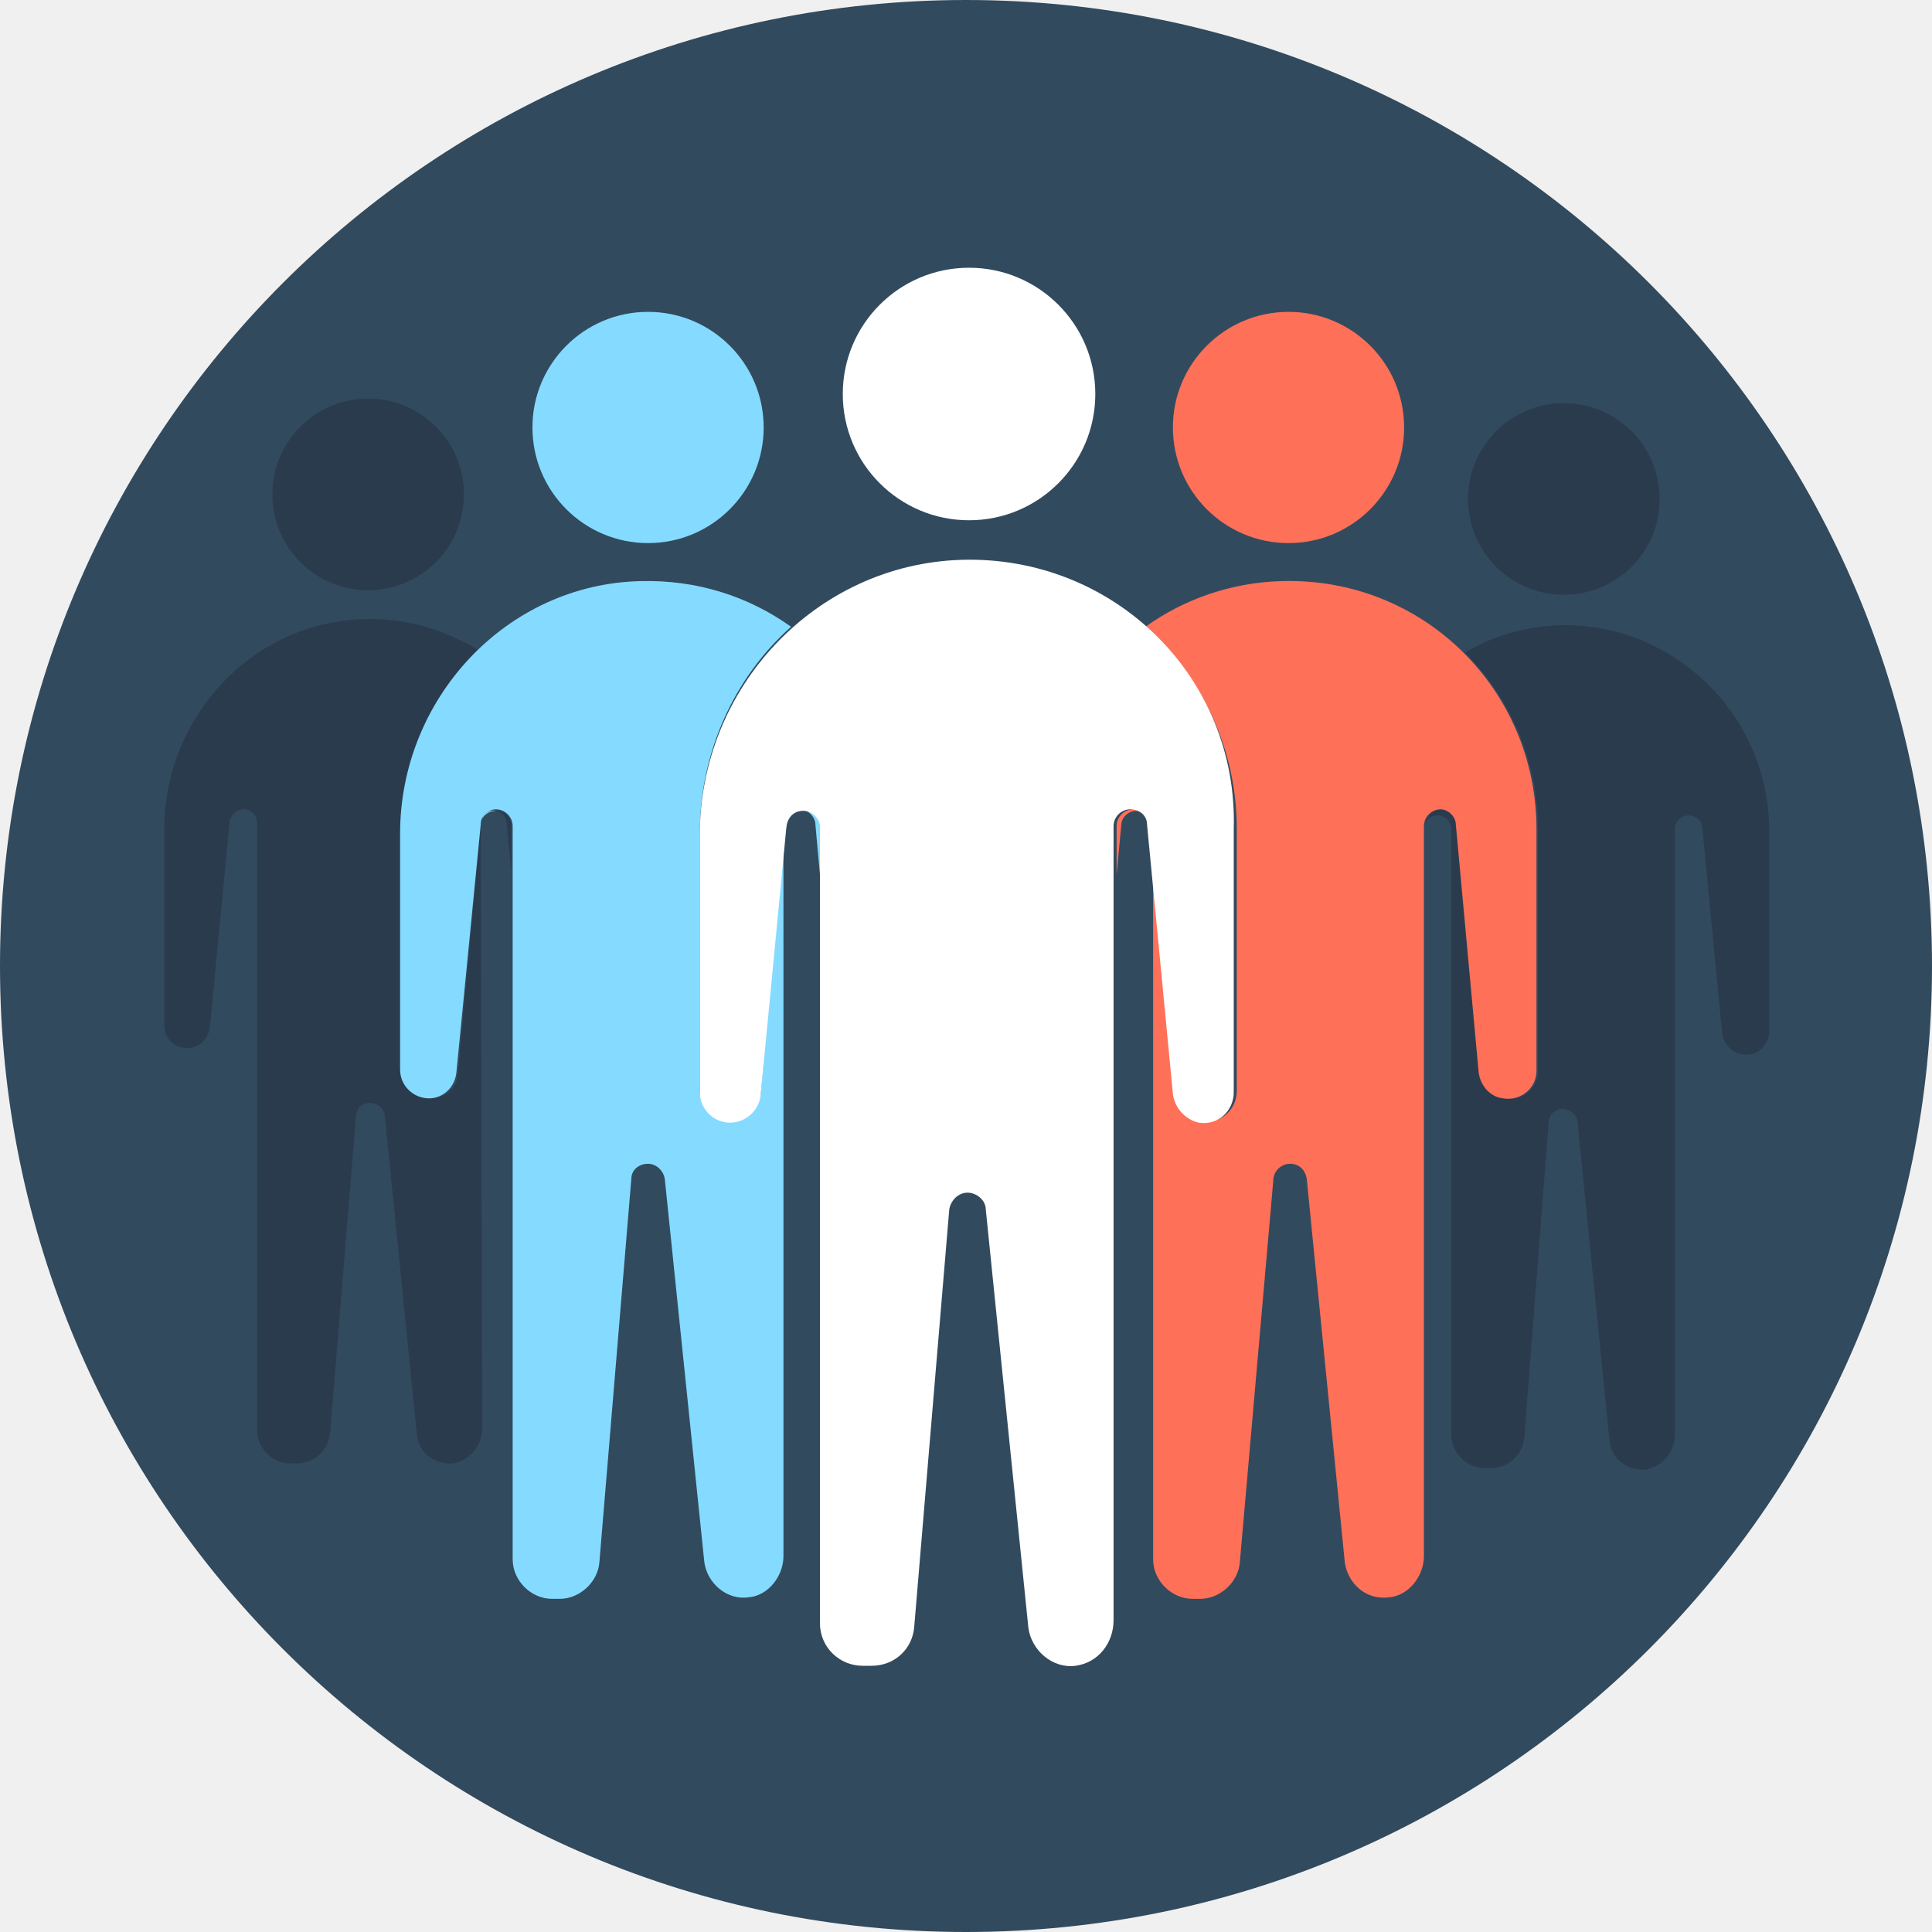
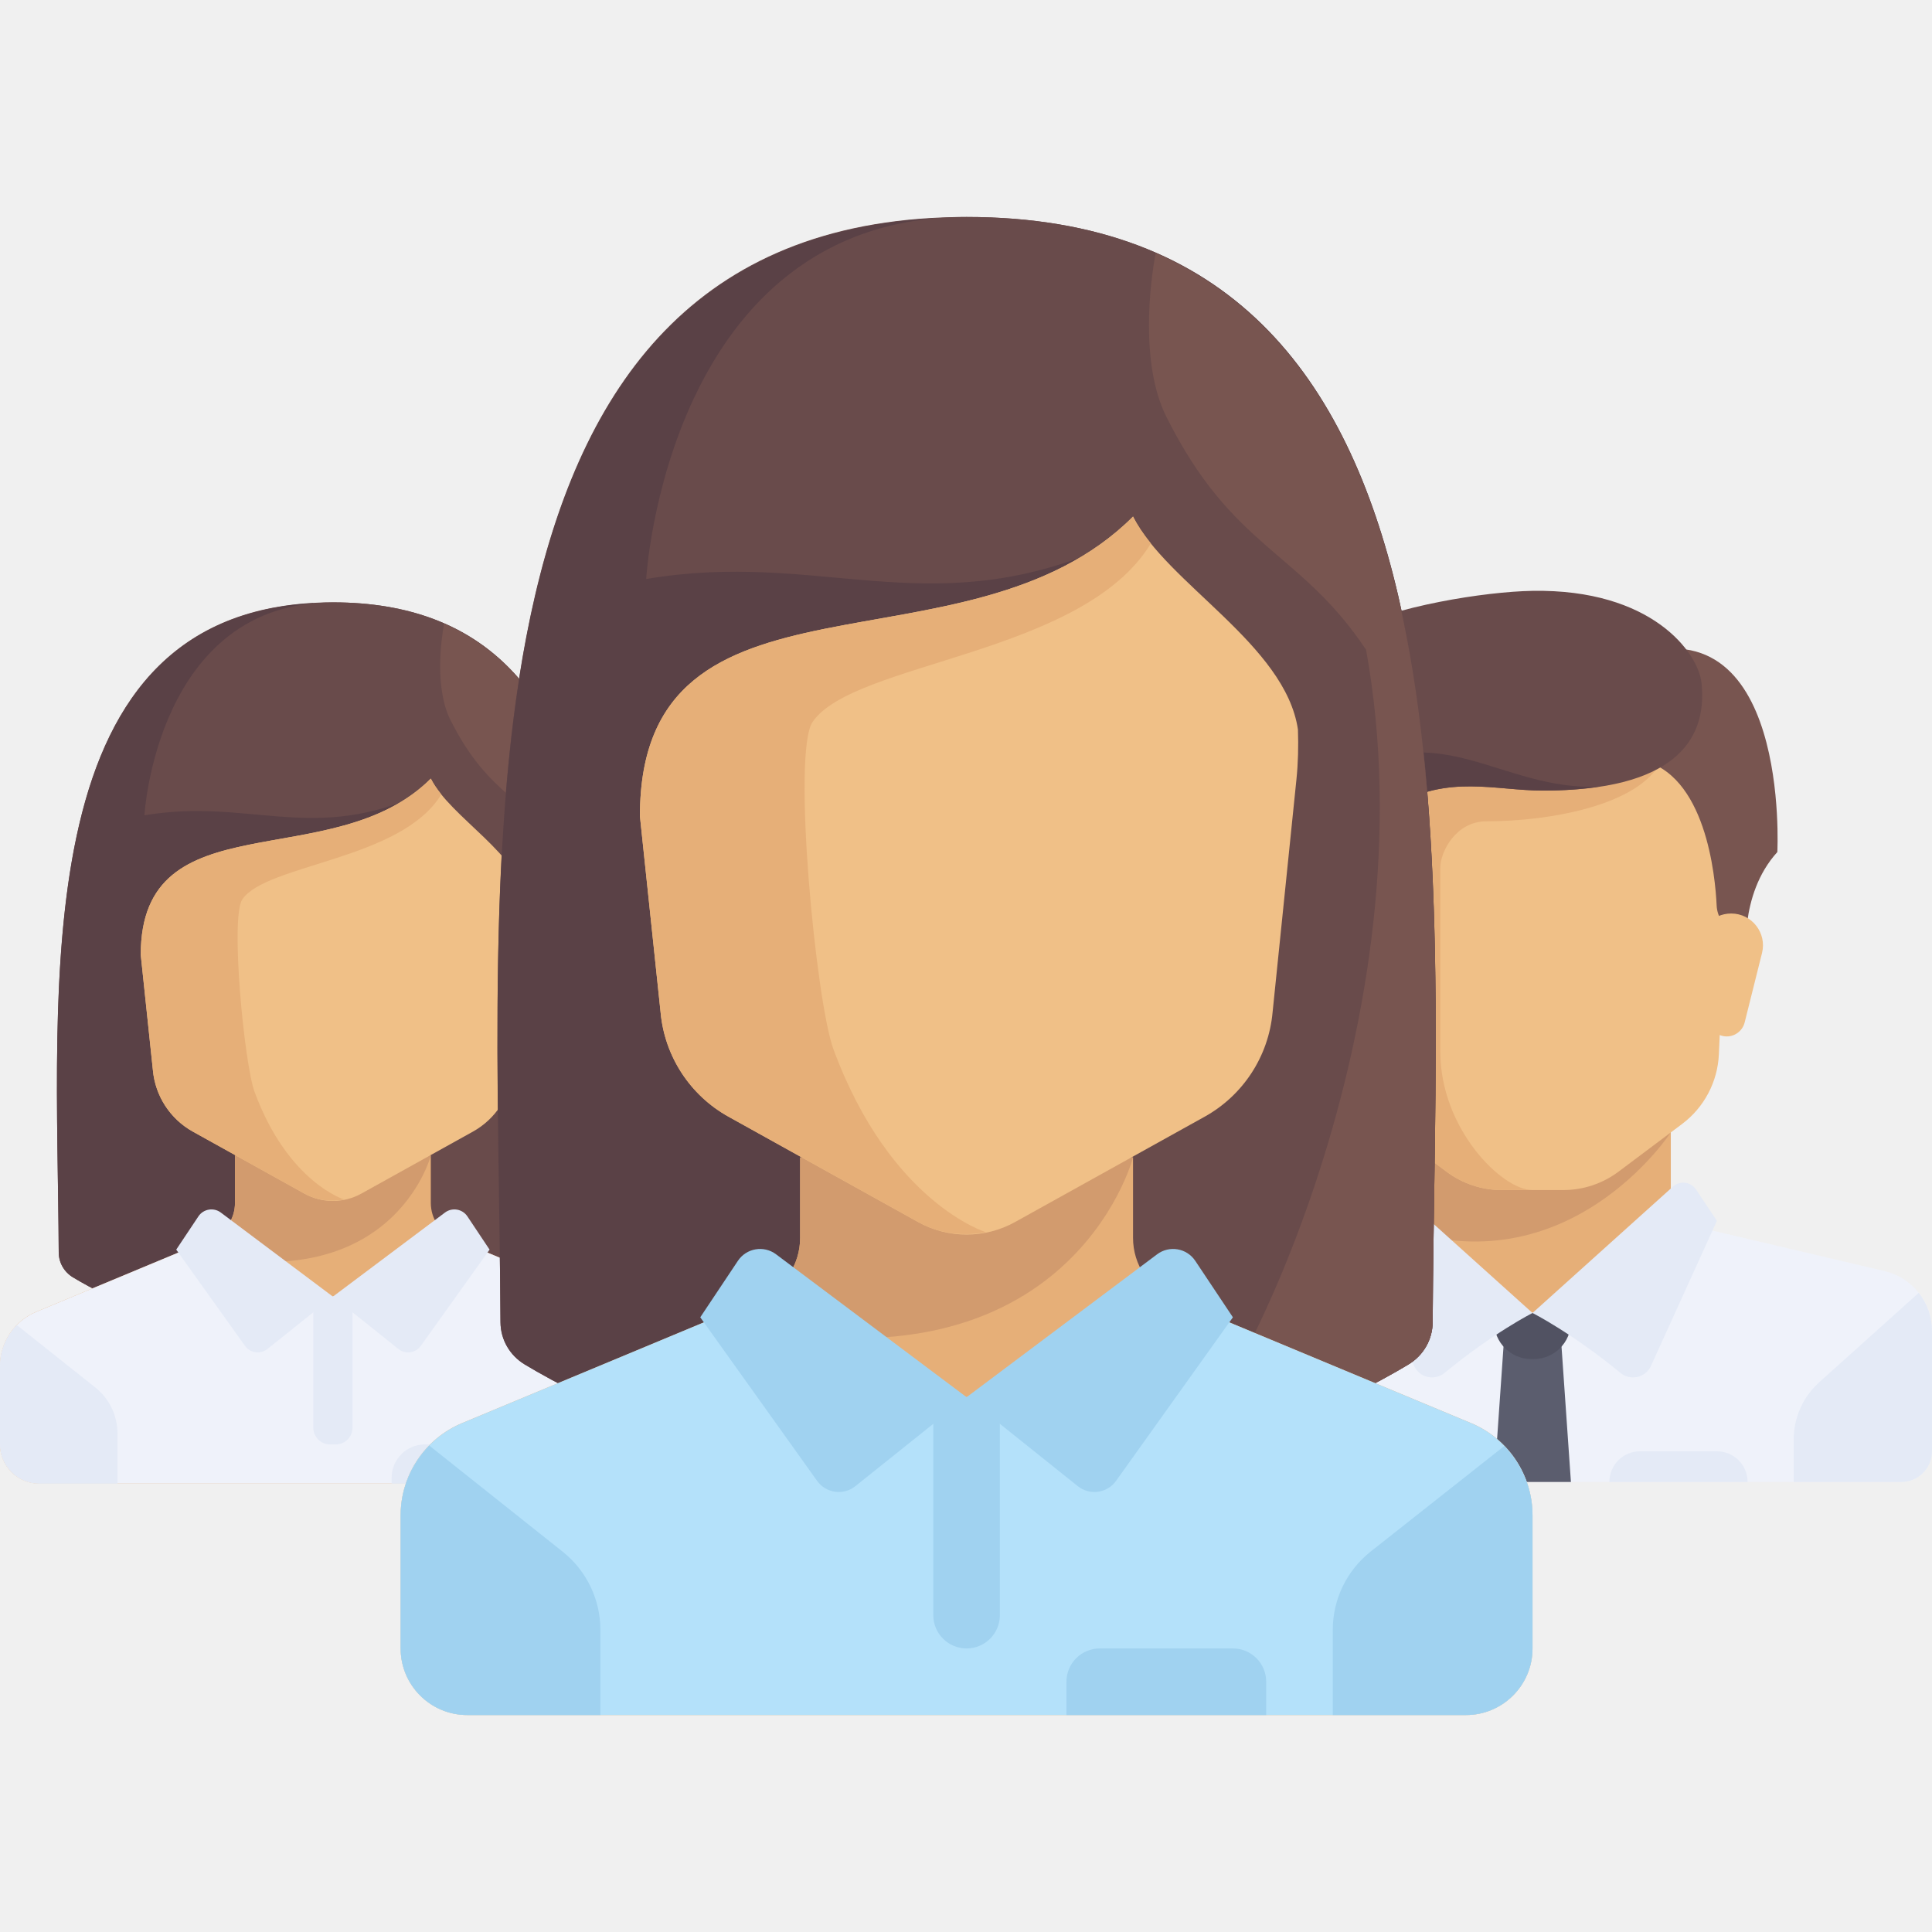
- <svg xmlns="http://www.w3.org/2000/svg" version="1.1" id="Layer_1" x="0px" y="0px" viewBox="0 0 508 508" style="enable-background:new 0 0 508 508;" xml:space="preserve">
-   <circle style="fill:#324A5E;" cx="254" cy="254" r="254" />
+ <svg xmlns="http://www.w3.org/2000/svg" version="1.1" id="Layer_1" x="0px" y="0px" viewBox="0 0 512.001 512.001" style="enable-background:new 0 0 512.001 512.001;" xml:space="preserve">
+   <path style="fill:#694B4B;" d="M88.222,159.632c-82.142,0-73.034,99.89-72.659,172.277c0.014,2.734,1.446,5.198,3.788,6.61  c9.102,5.487,34.1,18.316,68.871,18.316s59.769-12.829,68.871-18.316c2.341-1.412,3.774-3.876,3.788-6.61  C161.256,259.522,170.364,159.632,88.222,159.632z" />
+   <path style="fill:#5A4146;" d="M82.93,159.838c-76.395,4.283-67.733,101.295-67.367,172.071c0.014,2.734,1.446,5.199,3.788,6.61  c9.102,5.487,34.1,18.316,68.871,18.316l20.759-145.308" />
+   <path style="fill:#694B4B;" d="M88.222,159.632c-46.706,0-49.949,56.436-49.949,56.436c26.921-4.541,43.463,6.811,70.708-4.541  L88.222,356.835c34.772,0,59.769-12.829,68.871-18.316c2.341-1.412,3.774-3.876,3.788-6.61  C161.256,259.522,170.364,159.632,88.222,159.632z" />
+   <path style="fill:#785550;" d="M160.881,331.909c0.322-62.201,7.037-144.651-43.183-166.639c-0.876,4.55-2.463,17.253,1.661,25.498  c10.379,20.759,20.759,20.759,31.137,36.327c10.379,57.085-19.831,117.674-29.865,125.923l0,0  c17.778-4.228,30.522-10.919,36.462-14.499C159.434,337.108,160.867,334.643,160.881,331.909z" />
+   <path style="fill:#E6AF78;" d="M166.864,347.653l-46.307-19.294c-3.867-1.611-6.387-5.39-6.387-9.581v-12.541H62.275v12.541  c0,4.191-2.52,7.97-6.387,9.581L9.581,347.653C3.779,350.071,0,355.74,0,362.025v20.759c0,5.732,4.647,10.379,10.379,10.379h155.686  c5.732,0,10.379-4.647,10.379-10.379v-20.759C176.445,355.74,172.666,350.071,166.864,347.653z" />
+   <path style="fill:#EFF2FA;" d="M166.864,347.653l-44.773-18.656l-33.869,14.618l-33.869-14.617L9.581,347.654  C3.779,350.071,0,355.74,0,362.025v20.759c0,5.732,4.647,10.379,10.379,10.379h155.686c5.732,0,10.379-4.647,10.379-10.379v-20.759  C176.445,355.74,172.666,350.071,166.864,347.653z" />
+   <path style="fill:#D29B6E;" d="M114.17,306.237H62.275v12.541c0,4.191-2.52,7.97-6.387,9.581l-7.232,3.014  C104.001,345.485,114.17,306.237,114.17,306.237z" />
  <g>
-     <path style="fill:#2B3B4E;" d="M465.2,218.4v52.8c0,3.6-3.2,6.8-7.2,6c-2.8-0.4-4.8-2.8-5.2-5.6l-5.2-54c0-1.6-1.6-3.2-3.6-3.2   s-3.6,1.6-3.6,3.6v159.2c0,4.4-3.2,8.4-7.6,9.2c-4.8,0.4-9.2-2.8-9.6-7.6l-8.4-83.6c0-2-2-3.6-4-3.6s-3.6,1.6-3.6,3.6l-6.4,82.8   c-0.4,4.4-4,8-8.8,8h-1.6c-4.8,0-8.8-4-8.8-8.8V218c0-2-1.6-3.6-3.6-3.6c-1.6,0-2.8,0.8-3.2,2.4c0-2,2-4,4-4s4,1.6,4,4l6.4,65.2   c0.4,3.6,2.8,6.4,6.4,6.8c4.8,0.8,8.8-2.8,8.8-7.2V218c0-18-7.2-34.4-19.2-46.4c7.2-4.4,15.6-6.8,24.8-7.2   C440,163.6,465.2,188,465.2,218.4z" />
-     <circle style="fill:#2B3B4E;" cx="411.2" cy="131.2" r="25.2" />
-     <path style="fill:#2B3B4E;" d="M126.4,216.8c0-0.8,0.4-1.2,0.4-1.6C126.4,215.6,126.4,216,126.4,216.8l0.4,158.8   c0,4.4-3.2,8.4-7.6,9.2c-4.8,0.4-9.2-2.8-9.6-7.6l-8.4-83.6c0-2-2-3.6-4-3.6s-3.6,1.6-3.6,3.6l-6.8,83.2c-0.4,4.4-4,8-8.8,8h-1.6   c-4.8,0-8.8-4-8.8-8.8V216.4c0-2-1.6-3.6-3.6-3.6c-1.6,0-3.2,1.2-3.6,3.2l-5.2,54c-0.4,3.2-2.8,5.6-6,5.6c-3.6,0-6-2.8-6-6V218   c0-29.6,23.2-54.4,52.4-55.2c11.2-0.4,21.2,2.8,30,8c-12.4,12.4-20,29.6-20,48v62.4c0,4,3.2,7.6,7.6,7.6l0,0c4,0,7.2-2.8,7.2-6.8   L126.4,216.8z" />
-     <path style="fill:#2B3B4E;" d="M134.4,217.2v11.6l-1.2-12.4c0-1.6-1.2-2.8-2.8-3.2C132.8,213.2,134.4,214.8,134.4,217.2z" />
-     <circle style="fill:#2B3B4E;" cx="96.8" cy="130" r="25.2" />
+     <path style="fill:#E4EAF6;" d="M25.294,367.729L4.464,351.16C1.673,354.014,0,357.874,0,362.025v20.759   c0,5.732,4.647,10.379,10.379,10.379h20.759v-13.276C31.137,375.157,28.988,370.684,25.294,367.729z" />
+     <path style="fill:#E4EAF6;" d="M176.445,382.783v-20.759c0-4.119-1.645-7.952-4.397-10.8l-20.898,16.504   c-3.693,2.954-5.843,7.427-5.843,12.157v13.275h20.759C171.798,393.162,176.445,388.515,176.445,382.783z" />
+     <path style="fill:#E4EAF6;" d="M89.001,382.783h-1.557c-2.436,0-4.411-1.975-4.411-4.411v-34.745h10.379v34.744   C93.412,380.808,91.437,382.783,89.001,382.783z" />
+     <path style="fill:#E4EAF6;" d="M88.222,343.616L58.52,321.34c-1.907-1.43-4.623-0.965-5.945,1.018l-5.869,8.803l18.21,25.494   c1.384,1.938,4.112,2.317,5.972,0.829L88.222,343.616z" />
+     <path style="fill:#E4EAF6;" d="M88.222,343.616l29.702-22.276c1.907-1.43,4.623-0.965,5.945,1.018l5.869,8.803l-18.21,25.494   c-1.384,1.938-4.112,2.317-5.972,0.829L88.222,343.616z" />
  </g>
+   <path style="fill:#F0C087;" d="M114.17,206.339C88.222,232.286,37.3,211.527,37.3,253.043l3.222,30.581  c0.622,6.841,4.588,12.931,10.591,16.267l29.548,16.415c4.702,2.612,10.419,2.612,15.121,0l29.548-16.415  c6.005-3.336,9.97-9.427,10.591-16.267l3.72-36.32c0.265-2.582,0.321-5.179,0.234-7.769  C137.935,226.325,119.359,216.717,114.17,206.339z" />
+   <path style="fill:#E6AF78;" d="M37.3,253.043l3.222,30.581c0.622,6.841,4.588,12.931,10.591,16.267l29.548,16.415  c3.263,1.813,7.005,2.282,10.567,1.579l0,0c0,0-14.897-4.515-23.764-28.516c-2.716-7.352-6.487-46.274-3.243-51.031  c6.412-9.402,42.165-10.379,52.729-27.822c-0.522-0.647-1.004-1.296-1.444-1.945c-0.035-0.052-0.078-0.105-0.114-0.158  c-0.459-0.69-0.875-1.382-1.223-2.077C88.222,232.286,37.3,211.527,37.3,253.043z" />
+   <path style="fill:#E4EAF6;" d="M126.106,382.783h-13.493c-4.872,0-8.822,3.95-8.822,8.822v1.557h31.137v-1.557  C134.928,386.732,130.978,382.783,126.106,382.783z" />
+   <polygon style="fill:#E6AF78;" points="442.78,323.524 442.78,295.022 369.487,295.022 369.487,323.524 406.133,356.099 " />
+   <path style="fill:#EFF2FA;" d="M499.443,336.857l-50.385-11.855c-0.761-0.179-1.461-0.483-2.115-0.851l-40.81,23.806l-39.218-24.957  c-1.016,0.956-2.275,1.666-3.706,2.003l-50.385,11.855c-7.358,1.731-12.557,8.296-12.557,15.855v31.89  c0,4.497,3.646,8.144,8.144,8.144h195.447c4.497,0,8.144-3.646,8.144-8.144v-31.89C512,345.153,506.8,338.588,499.443,336.857z" />
+   <path style="fill:#D29B6E;" d="M369.487,295.022v30.073c46.165,16.632,73.293-24.995,73.293-24.995v-5.078L369.487,295.022  L369.487,295.022z" />
+   <path style="fill:#F0C087;" d="M353.2,201.37l3.549,78.063c0.332,7.293,3.907,14.055,9.747,18.435l16.836,12.627  c4.229,3.172,9.373,4.886,14.658,4.886h16.287c5.286,0,10.43-1.715,14.658-4.886l16.836-12.627c5.84-4.38,9.416-11.143,9.747-18.435  l3.549-78.063L353.2,201.37L353.2,201.37z" />
+   <path style="fill:#E6AF78;" d="M393.918,217.657c16.287,0,40.718-4.071,46.513-16.287H353.2l3.548,78.063  c0.332,7.293,3.907,14.055,9.747,18.435l16.836,12.627c4.229,3.172,9.373,4.886,14.658,4.886h8.144  c-8.144,0-24.431-16.287-24.431-36.647c0-9.957,0-36.646,0-48.862C381.702,225.801,385.774,217.657,393.918,217.657z" />
+   <path style="fill:#E4EAF6;" d="M482.107,366.319l26.385-23.702c2.211,2.8,3.508,6.322,3.508,10.094v31.89  c0,4.497-3.646,8.144-8.144,8.144h-28.502v-11.28C475.354,375.687,477.808,370.181,482.107,366.319z" />
+   <polygon style="fill:#5B5D6E;" points="416.313,392.745 395.953,392.745 398.499,356.099 413.768,356.099 " />
+   <path style="fill:#515262;" d="M416.313,347.955h-20.36v2.352c0,5.448,4.416,9.863,9.863,9.863h0.632  c5.448,0,9.863-4.416,9.863-9.863v-2.352H416.313z" />
  <g>
-     <path style="fill:#FF7058;" d="M298,212.8c0.8,0,1.6,0.4,2.4,0.8c-0.4,0-1.2-0.4-1.6-0.4c-2,0-4,1.6-4,4l-1.2,12.8v-12.8   C293.6,214.8,295.6,212.8,298,212.8z" />
-     <path style="fill:#FF7058;" d="M404,218v63.6c0,4.4-4,8-8.8,7.2c-3.6-0.4-6-3.6-6.4-6.8l-6-65.2c0-2-2-4-4-4c-2.4,0-4.4,2-4.4,4.4   v192c0,5.2-4,10.4-9.2,10.8c-6,0.8-10.8-3.6-11.6-9.2l-10-100.8c-0.4-2.4-2-4-4.4-4s-4.4,2-4.4,4.4L326,410.8   c-0.4,5.2-5.2,9.6-10.4,9.6h-2c-5.6,0-10.4-4.8-10.4-10.4V222l6,65.2c0.4,3.6,3.2,6.8,6.8,7.6c5.2,0.8,9.2-3.2,9.2-8V218   c0-21.2-9.2-40-24-53.2c10-7.2,22.4-11.6,35.6-12C374,151.6,404,181.2,404,218z" />
-     <circle style="fill:#FF7058;" cx="338.8" cy="112.4" r="30.4" />
+     <path style="fill:#E4EAF6;" d="M368.914,314.46l37.218,33.496c0,0-10.423,5.261-23.286,15.867c-2.653,2.188-6.667,1.301-8.09-1.829   l-17.486-38.468l5.532-8.297C364.18,313.162,367.069,312.799,368.914,314.46z" />
+     <path style="fill:#E4EAF6;" d="M443.351,314.46l-37.218,33.496c0,0,10.423,5.261,23.286,15.867c2.653,2.188,6.667,1.301,8.09-1.829   l17.486-38.468l-5.532-8.297C448.086,313.162,445.197,312.799,443.351,314.46z" />
  </g>
+   <path style="fill:#785550;" d="M430.818,174.394l3.818,26.976c17.425,3.485,19.936,30.83,20.298,38.641  c0.066,1.417,0.518,2.787,1.287,3.979l6.649,10.313c0,0-2.276-17.051,8.144-28.502C471.013,225.801,474.59,158.107,430.818,174.394z  " />
+   <path style="fill:#F0C087;" d="M466.954,252.562l-4.599,18.393c-0.545,2.179-2.503,3.708-4.749,3.708l0,0  c-2.469,0-4.551-1.838-4.858-4.288l-2.351-18.812c-0.629-5.031,3.294-9.474,8.363-9.474h0.017  C464.261,242.088,468.284,247.242,466.954,252.562z" />
+   <path style="fill:#694B4B;" d="M357.101,167.099l6.023,4.114c-27.23,20.105-22.141,54.588-22.141,54.588  c8.144,8.144,8.144,28.502,8.144,28.502l8.144-8.144c0,0-3.143-23.525,12.216-32.574c14.251-8.398,26.721-4.071,39.445-4.071  c34.101,0,43.645-12.852,41.991-28.502c-0.856-8.099-13.238-24.967-44.789-24.431C393.399,156.797,369.487,160.653,357.101,167.099z  " />
+   <path style="fill:#5A4146;" d="M354.726,205.951c0,0-4.326-17.051,8.398-34.738c-27.23,20.105-22.141,54.588-22.141,54.588  c8.144,8.144,8.144,28.502,8.144,28.502l8.144-8.144c0,0-3.143-23.525,12.215-32.574c14.251-8.398,26.721-4.071,39.445-4.071  c5.546,0,10.379-0.372,14.684-1.008C397.353,209.387,381.872,189.495,354.726,205.951z" />
+   <path style="fill:#E6AF78;" d="M345.311,252.562l4.599,18.393c0.545,2.179,2.503,3.708,4.75,3.708l0,0  c2.469,0,4.551-1.838,4.858-4.288l2.351-18.812c0.629-5.031-3.294-9.474-8.364-9.474h-0.017  C348.006,242.088,343.981,247.242,345.311,252.562z" />
+   <path style="fill:#E4EAF6;" d="M454.995,384.602h-20.36c-4.497,0-8.144,3.646-8.144,8.144l0,0h36.646l0,0  C463.138,388.248,459.492,384.602,454.995,384.602z" />
+   <path style="fill:#694B4B;" d="M256.155,57.5c-139.642,0-124.158,169.814-123.52,292.871c0.024,4.647,2.458,8.838,6.439,11.237  c15.474,9.328,57.97,31.137,117.081,31.137s101.607-21.809,117.081-31.137c3.98-2.4,6.415-6.59,6.439-11.237  C380.313,227.313,395.797,57.5,256.155,57.5z" />
+   <path style="fill:#5A4146;" d="M247.157,57.849C117.286,65.13,132.011,230.051,132.635,350.37c0.024,4.647,2.458,8.838,6.439,11.237  c15.474,9.328,57.97,31.137,117.081,31.137l35.289-247.023" />
+   <path style="fill:#694B4B;" d="M256.155,57.5c-79.4,0-84.914,95.942-84.914,95.942c45.765-7.719,73.886,11.579,120.203-7.719  l-35.289,247.023c59.111,0,101.607-21.809,117.081-31.137c3.98-2.4,6.415-6.59,6.439-11.237  C380.313,227.313,395.797,57.5,256.155,57.5z" />
+   <path style="fill:#785550;" d="M379.675,350.372c0.548-105.742,11.962-245.906-73.41-283.286  c-1.489,7.736-4.185,29.331,2.823,43.348c17.645,35.289,35.289,35.289,52.933,61.756c17.644,97.045-33.714,200.047-50.771,214.068  l0,0c30.222-7.188,51.887-18.562,61.985-24.649C377.216,359.209,379.651,355.019,379.675,350.372z" />
+   <path style="fill:#E6AF78;" d="M389.846,377.137l-78.722-32.801c-6.575-2.739-10.858-9.164-10.858-16.288v-21.32h-88.222v21.32  c0,7.123-4.283,13.548-10.858,16.288l-78.722,32.801c-9.862,4.109-16.287,13.746-16.287,24.431v35.289  c0,9.744,7.9,17.645,17.644,17.645h264.667c9.744,0,17.644-7.9,17.644-17.645v-35.289  C406.133,390.882,399.708,381.246,389.846,377.137z" />
+   <path style="fill:#B4E1FA;" d="M389.846,377.137l-76.114-31.714l-57.577,24.849l-57.577-24.849l-76.114,31.714  c-9.862,4.109-16.287,13.746-16.287,24.431v35.289c0,9.744,7.9,17.645,17.644,17.645h264.667c9.744,0,17.644-7.9,17.644-17.645  v-35.289C406.133,390.882,399.708,381.246,389.846,377.137z" />
+   <path style="fill:#D29B6E;" d="M300.266,306.728h-88.222v21.32c0,7.123-4.283,13.548-10.858,16.288l-12.295,5.124  C282.978,373.449,300.266,306.728,300.266,306.728z" />
  <g>
-     <path style="fill:#84DBFF;" d="M184,219.2v67.6c0,4.4,3.6,8,8,8l0,0c4,0,7.6-3.2,8-7.2l6-66v187.6c0,5.2-4,10.4-9.2,10.8   c-5.6,0.8-10.8-3.6-11.6-9.2L174.8,310c-0.4-2.4-2.4-4-4.4-4c-2.4,0-4.4,1.6-4.4,4l-8.4,100.8c-0.4,5.2-5.2,9.6-10.4,9.6h-2   c-5.6,0-10.4-4.8-10.4-10.4V217.2c0-2.4-2-4.4-4.4-4.4c-2,0-4,1.6-4,4L120,282c-0.4,4-3.6,6.8-7.2,6.8l0,0c-4,0-7.6-3.2-7.6-7.6   v-62c0-35.6,28-65.6,63.2-66.4c14.8-0.4,28.4,4,39.6,12C193.2,178,184,197.6,184,219.2z" />
-     <path style="fill:#84DBFF;" d="M130.4,213.2c-1.6,0-2.8,0.8-3.6,2C127.2,214,128.4,212.8,130.4,213.2   C130,212.8,130,212.8,130.4,213.2z" />
-     <path style="fill:#84DBFF;" d="M215.6,217.2V230l-1.2-13.2c0-2-2-4-4-4c-0.4,0-1.2,0-1.6,0.4c0.8-0.4,1.6-0.8,2.4-0.8   C213.6,212.8,215.6,214.8,215.6,217.2z" />
-     <circle style="fill:#84DBFF;" cx="170.4" cy="112.4" r="30.4" />
+     <path style="fill:#A0D2F0;" d="M149.178,411.265l-35.411-28.167c-4.744,4.852-7.588,11.413-7.588,18.469v35.289   c0,9.744,7.9,17.644,17.644,17.644h35.289v-22.568C159.11,423.892,155.456,416.288,149.178,411.265z" />
+     <path style="fill:#A0D2F0;" d="M406.133,436.856v-35.289c0-7.002-2.797-13.518-7.475-18.359l-35.526,28.057   c-6.278,5.023-9.933,12.627-9.933,20.667V454.5h35.289C398.233,454.501,406.133,446.601,406.133,436.856z" />
+     <path style="fill:#A0D2F0;" d="M256.155,436.856L256.155,436.856c-4.872,0-8.822-3.95-8.822-8.822v-57.742h17.644v57.743   C264.977,432.907,261.027,436.856,256.155,436.856z" />
+     <path style="fill:#A0D2F0;" d="M256.155,370.272l-50.494-37.871c-3.241-2.431-7.86-1.64-10.107,1.731l-9.977,14.966l30.957,43.339   c2.353,3.295,6.991,3.938,10.152,1.409L256.155,370.272z" />
+     <path style="fill:#A0D2F0;" d="M256.155,370.272l50.494-37.871c3.241-2.431,7.86-1.64,10.107,1.731l9.977,14.966l-30.957,43.339   c-2.353,3.295-6.991,3.938-10.152,1.409L256.155,370.272z" />
  </g>
-   <g>
-     <path style="fill:#FFFFFF;" d="M252.8,147.2c-38.4,1.2-68.8,33.6-68.8,72.4v67.6c0,4.4,3.6,8,8,8l0,0c4,0,7.6-3.2,8-7.2l6.8-70.8   c0.4-2.4,2-4,4.4-4s4.4,2,4.4,4.4v209.2c0,6.4,5.2,11.2,11.2,11.2h2.4c6,0,10.8-4.4,11.2-10.4l9.2-109.6c0.4-2.4,2.4-4.4,4.8-4.4   s4.8,2,4.8,4.4l11.2,110c0.8,6,6.4,10.8,12.4,10s10-6,10-12V217.2c0-2.4,2-4.4,4.4-4.4s4.4,1.6,4.4,4l6.8,70.8   c0.4,3.6,3.2,6.8,6.8,7.6c5.2,0.8,9.2-3.2,9.2-8V218C325.6,178,292.8,146,252.8,147.2z" />
-     <path style="fill:#FFFFFF;" d="M208.8,213.2c-1.2,0.8-2,2-2,3.6l-0.8,4.8v-4.4C206,215.6,207.2,214,208.8,213.2z" />
-     <circle style="fill:#FFFFFF;" cx="254.8" cy="103.6" r="33.2" />
-   </g>
+   <path style="fill:#F0C087;" d="M300.266,136.9c-44.111,44.111-130.679,8.822-130.679,79.4l5.479,51.989  c1.056,11.629,7.799,21.983,18.006,27.653l50.231,27.906c7.994,4.441,17.713,4.441,25.707,0l50.231-27.906  c10.207-5.672,16.949-16.025,18.006-27.653l6.324-61.745c0.45-4.388,0.546-8.803,0.397-13.208  C340.665,170.879,309.088,154.544,300.266,136.9z" />
+   <path style="fill:#E6AF78;" d="M169.587,216.3l5.479,51.989c1.056,11.629,7.799,21.983,18.006,27.653l50.231,27.906  c5.547,3.081,11.908,3.88,17.963,2.685l0,0c0,0-25.326-7.674-40.398-48.477c-4.617-12.5-11.028-78.665-5.514-86.752  c10.899-15.985,71.681-17.645,89.641-47.298c-0.888-1.101-1.707-2.203-2.455-3.308c-0.061-0.089-0.133-0.179-0.193-0.268  c-0.78-1.172-1.488-2.348-2.079-3.53C256.155,181.011,169.587,145.722,169.587,216.3z" />
+   <path style="fill:#A0D2F0;" d="M326.733,436.856h-35.289c-4.872,0-8.822,3.95-8.822,8.822v8.822h52.933v-8.822  C335.555,440.806,331.605,436.856,326.733,436.856z" />
  <g>
</g>
  <g>
</g>
  <g>
</g>
  <g>
</g>
  <g>
</g>
  <g>
</g>
  <g>
</g>
  <g>
</g>
  <g>
</g>
  <g>
</g>
  <g>
</g>
  <g>
</g>
  <g>
</g>
  <g>
</g>
  <g>
</g>
</svg>
